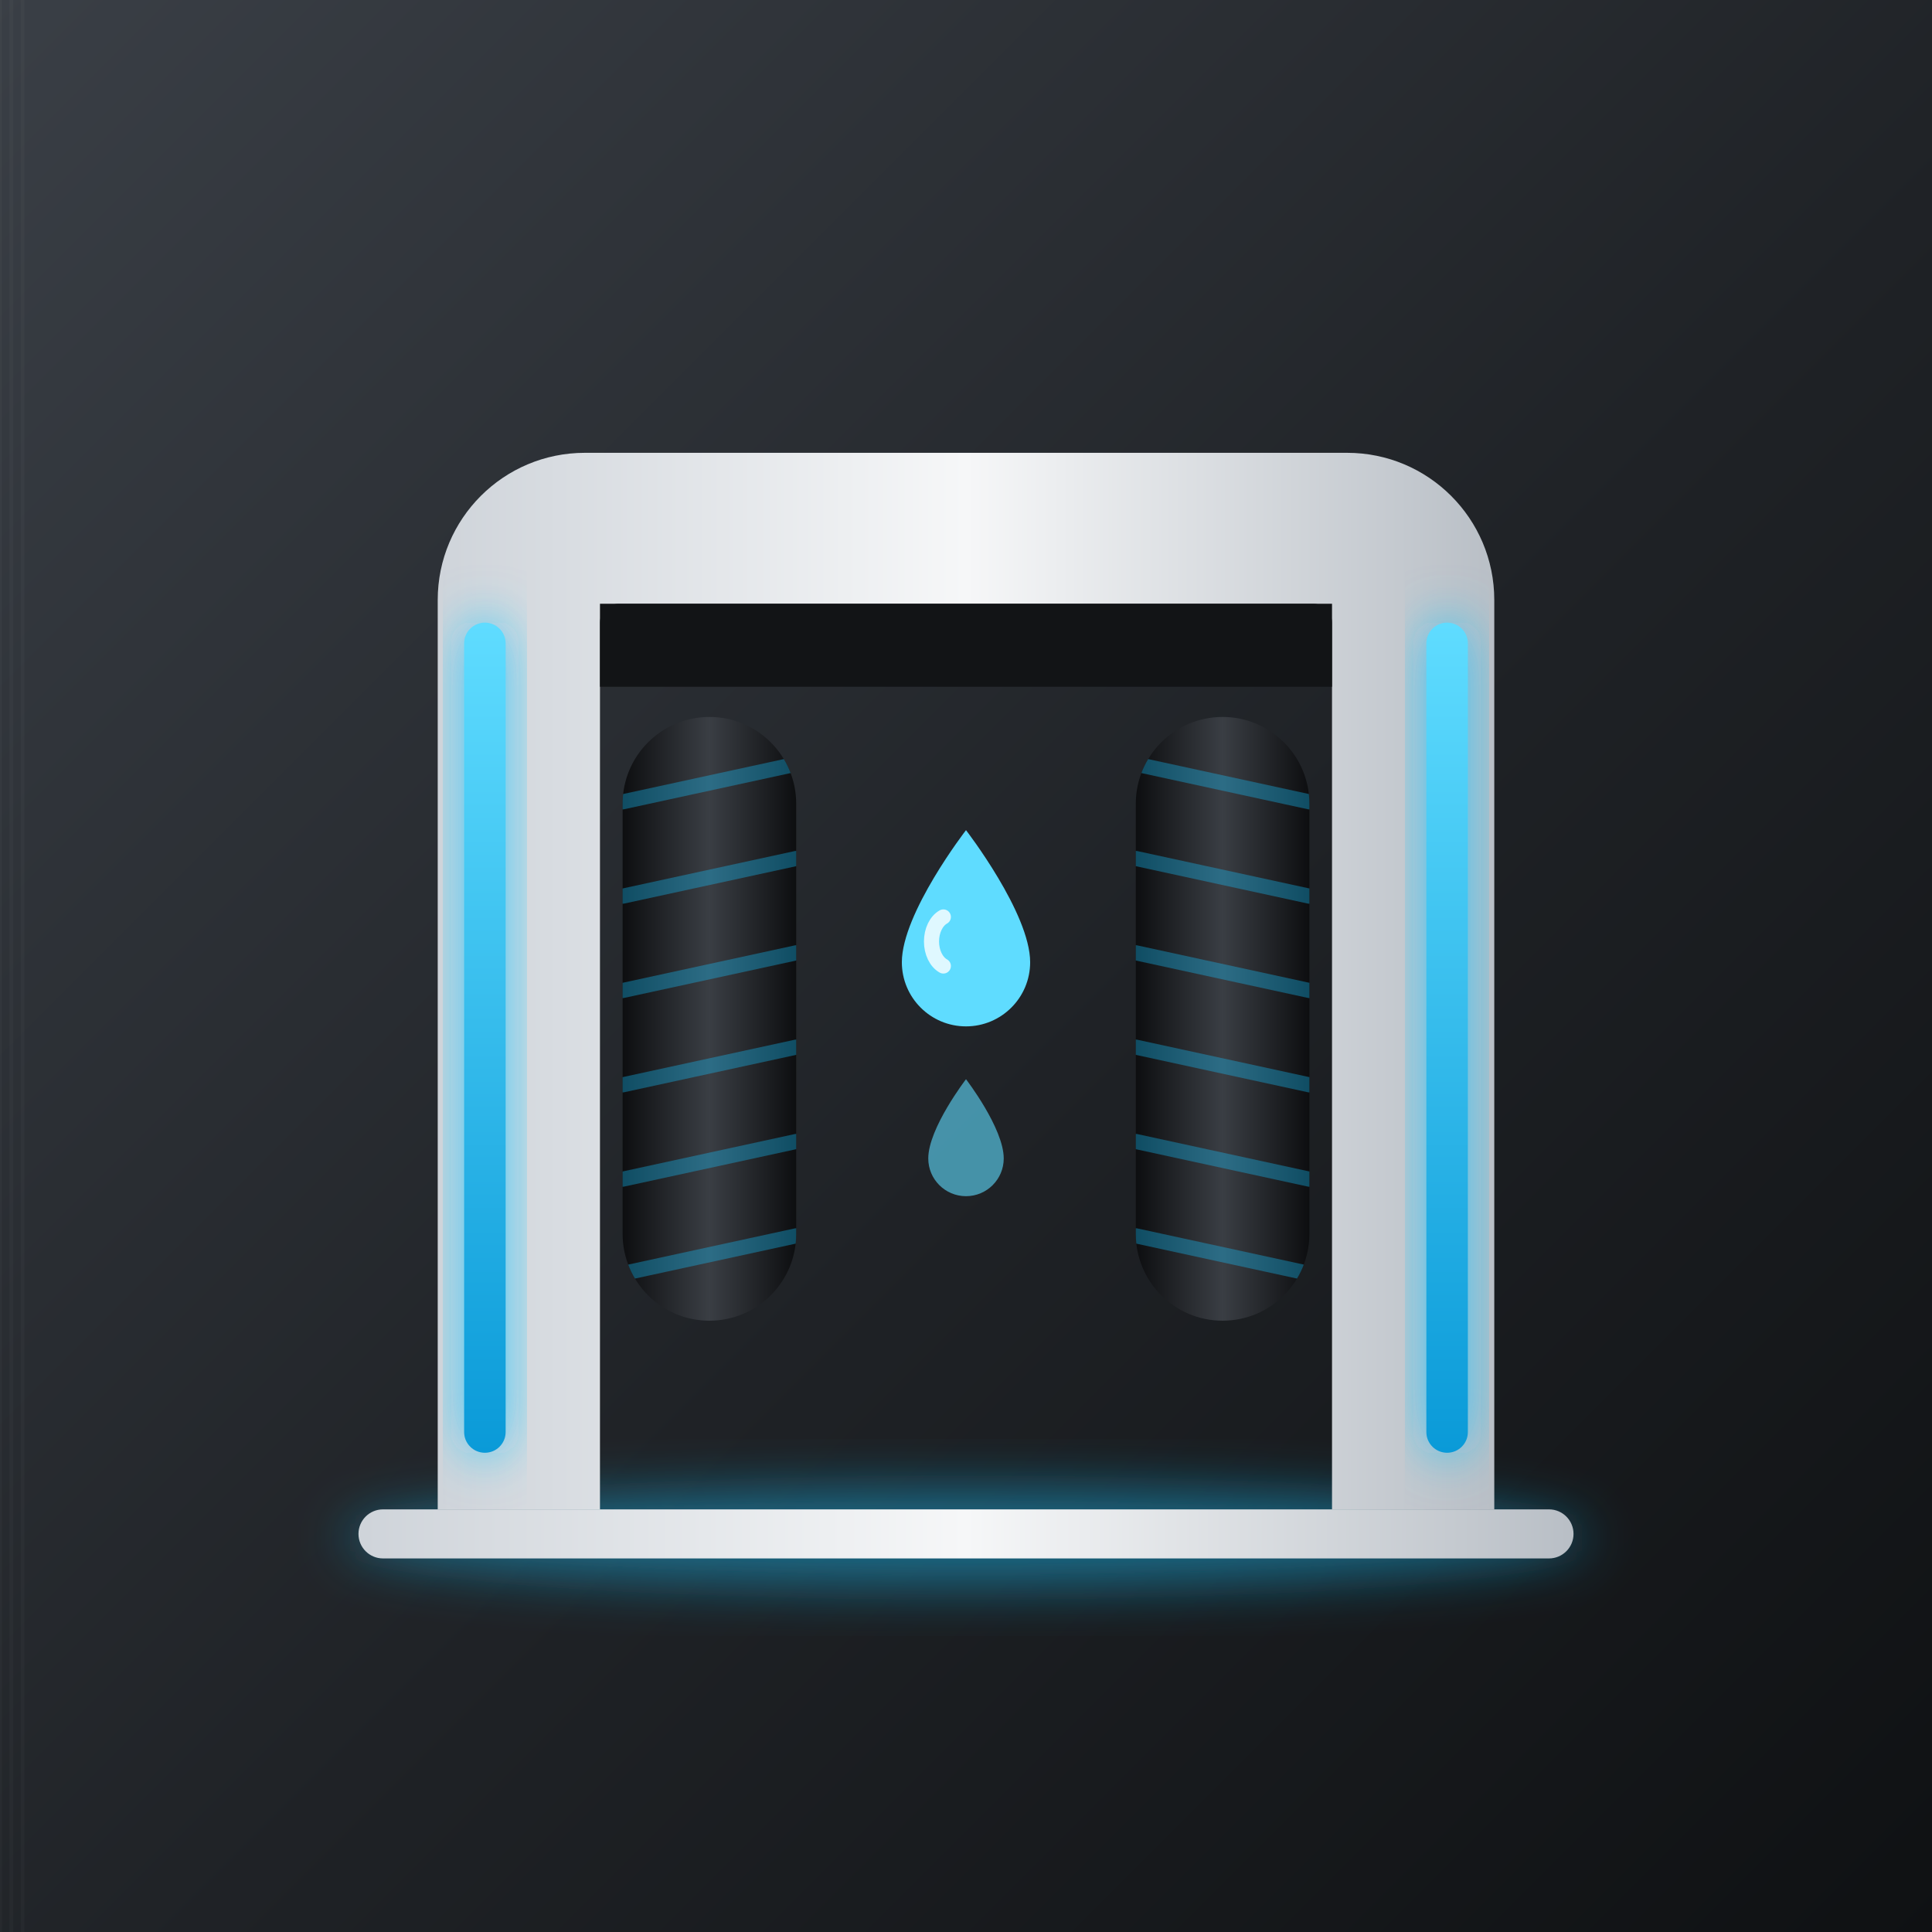
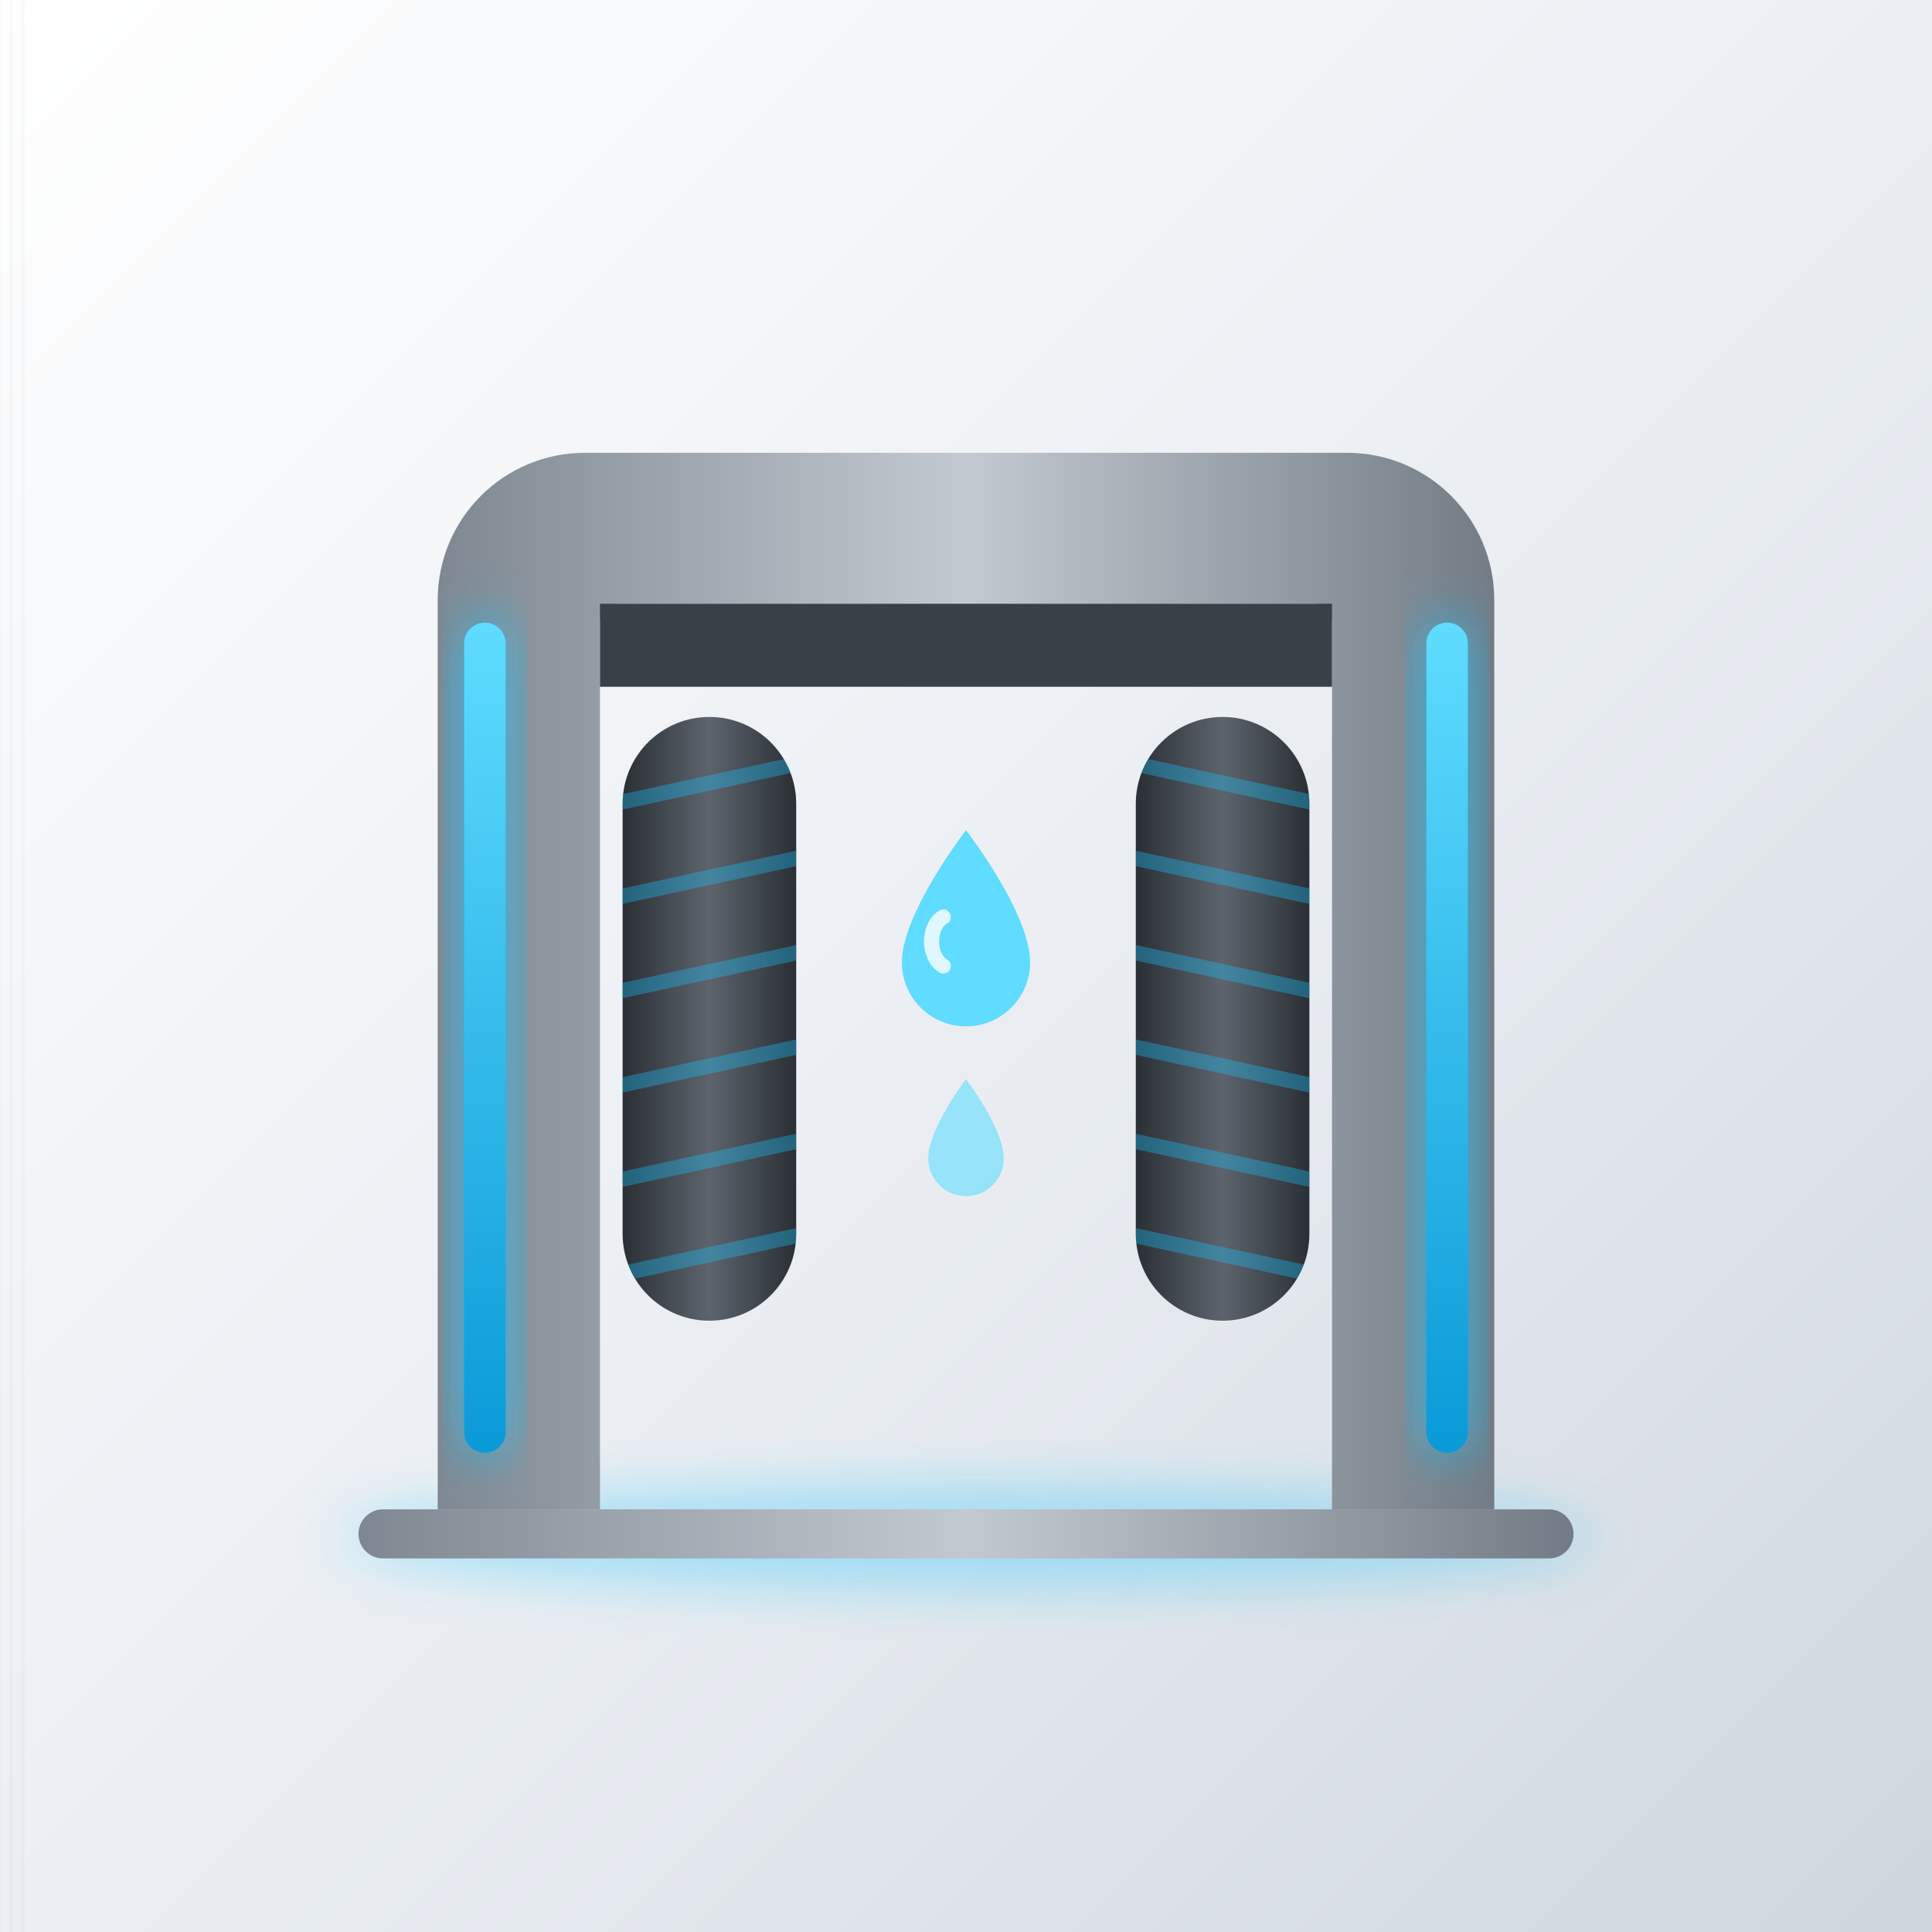
<svg xmlns="http://www.w3.org/2000/svg" viewBox="0 0 1024 1024">
  <defs>
    <linearGradient id="bg" x1="0" y1="0" x2="1" y2="1">
-       <stop offset="0" stop-color="#3a3f46" />
-       <stop offset=".55" stop-color="#1f2226" />
-       <stop offset="1" stop-color="#0f1113" />
+       <stop offset="0" stop-color="#ffffff" />
+       <stop offset=".55" stop-color="#e9edf2" />
+       <stop offset="1" stop-color="#cfd6de" />
    </linearGradient>
    <linearGradient id="alu" x1="0" y1="0" x2="1" y2="0">
-       <stop offset="0" stop-color="#cfd4da" />
-       <stop offset=".5" stop-color="#f6f7f8" />
-       <stop offset="1" stop-color="#b9bfc6" />
+       <stop offset="0" stop-color="#7f8892" />
+       <stop offset=".5" stop-color="#c3c9d0" />
+       <stop offset="1" stop-color="#737c86" />
    </linearGradient>
    <linearGradient id="led" x1="0" y1="0" x2="0" y2="1">
      <stop offset="0" stop-color="#5fdcff" />
      <stop offset="1" stop-color="#0a9ad8" />
    </linearGradient>
    <linearGradient id="br" x1="0" y1="0" x2="1" y2="0">
-       <stop offset="0" stop-color="#0d0e10" />
-       <stop offset=".5" stop-color="#3a3e44" />
-       <stop offset="1" stop-color="#0d0e10" />
+       <stop offset="0" stop-color="#2a2f35" />
+       <stop offset=".5" stop-color="#5d646d" />
+       <stop offset="1" stop-color="#2a2f35" />
    </linearGradient>
    <filter id="glow" x="-50%" y="-50%" width="200%" height="200%">
      <feGaussianBlur stdDeviation="14" />
    </filter>
    <clipPath id="bl">
      <rect x="330" y="380" width="92" height="320" rx="46" />
    </clipPath>
    <clipPath id="brr">
      <rect x="602" y="380" width="92" height="320" rx="46" />
    </clipPath>
  </defs>
  <rect width="1024" height="1024" fill="url(#bg)" />
-   <g stroke="#fff" stroke-opacity=".025" stroke-width="2">
+   <g stroke="#000" stroke-opacity=".02" stroke-width="2">
    <path d="M0 0V1024M6 0V1024M12 0V1024" />
  </g>
-   <ellipse cx="512" cy="815" rx="330" ry="26" fill="#14c4ff" opacity=".45" filter="url(#glow)" />
+   <ellipse cx="512" cy="815" rx="330" ry="26" fill="#14c4ff" opacity=".35" filter="url(#glow)" />
  <path d="M232 800 V318 a78 78 0 0 1 78 -78 H714 a78 78 0 0 1 78 78 V800 h-86 V330 a10 10 0 0 0 -10 -10 H328 a10 10 0 0 0 -10 10 V800 z" fill="url(#alu)" />
  <rect x="246" y="330" width="22" height="440" rx="11" fill="#14c4ff" filter="url(#glow)" opacity=".9" />
  <rect x="246" y="330" width="22" height="440" rx="11" fill="url(#led)" />
  <rect x="756" y="330" width="22" height="440" rx="11" fill="#14c4ff" filter="url(#glow)" opacity=".9" />
  <rect x="756" y="330" width="22" height="440" rx="11" fill="url(#led)" />
-   <rect x="318" y="320" width="388" height="44" fill="#121416" />
+   <rect x="318" y="320" width="388" height="44" fill="#3a4047" />
  <g clip-path="url(#bl)">
    <rect x="330" y="380" width="92" height="320" fill="url(#br)" />
    <g stroke="#14c4ff" stroke-opacity=".35" stroke-width="8" stroke-linecap="round">
      <path d="M330 425L422 405M330 475L422 455M330 525L422 505M330 575L422 555M330 625L422 605M330 675L422 655" />
    </g>
  </g>
  <g clip-path="url(#brr)">
    <rect x="602" y="380" width="92" height="320" fill="url(#br)" />
    <g stroke="#14c4ff" stroke-opacity=".35" stroke-width="8" stroke-linecap="round">
      <path d="M602 405L694 425M602 455L694 475M602 505L694 525M602 555L694 575M602 605L694 625M602 655L694 675" />
    </g>
  </g>
  <path d="M512 440c0 0-34 44-34 70a34 34 0 0 0 68 0c0-26-34-70-34-70z" fill="#5fdcff" />
  <path d="M500 486a10 14 0 0 0 0 26" stroke="#fff" stroke-width="8" stroke-linecap="round" fill="none" opacity=".8" />
  <path d="M512 572c0 0-20 26-20 42a20 20 0 0 0 40 0c0-16-20-42-20-42z" fill="#5fdcff" opacity=".6" />
  <rect x="190" y="800" width="644" height="26" rx="13" fill="url(#alu)" />
</svg>
